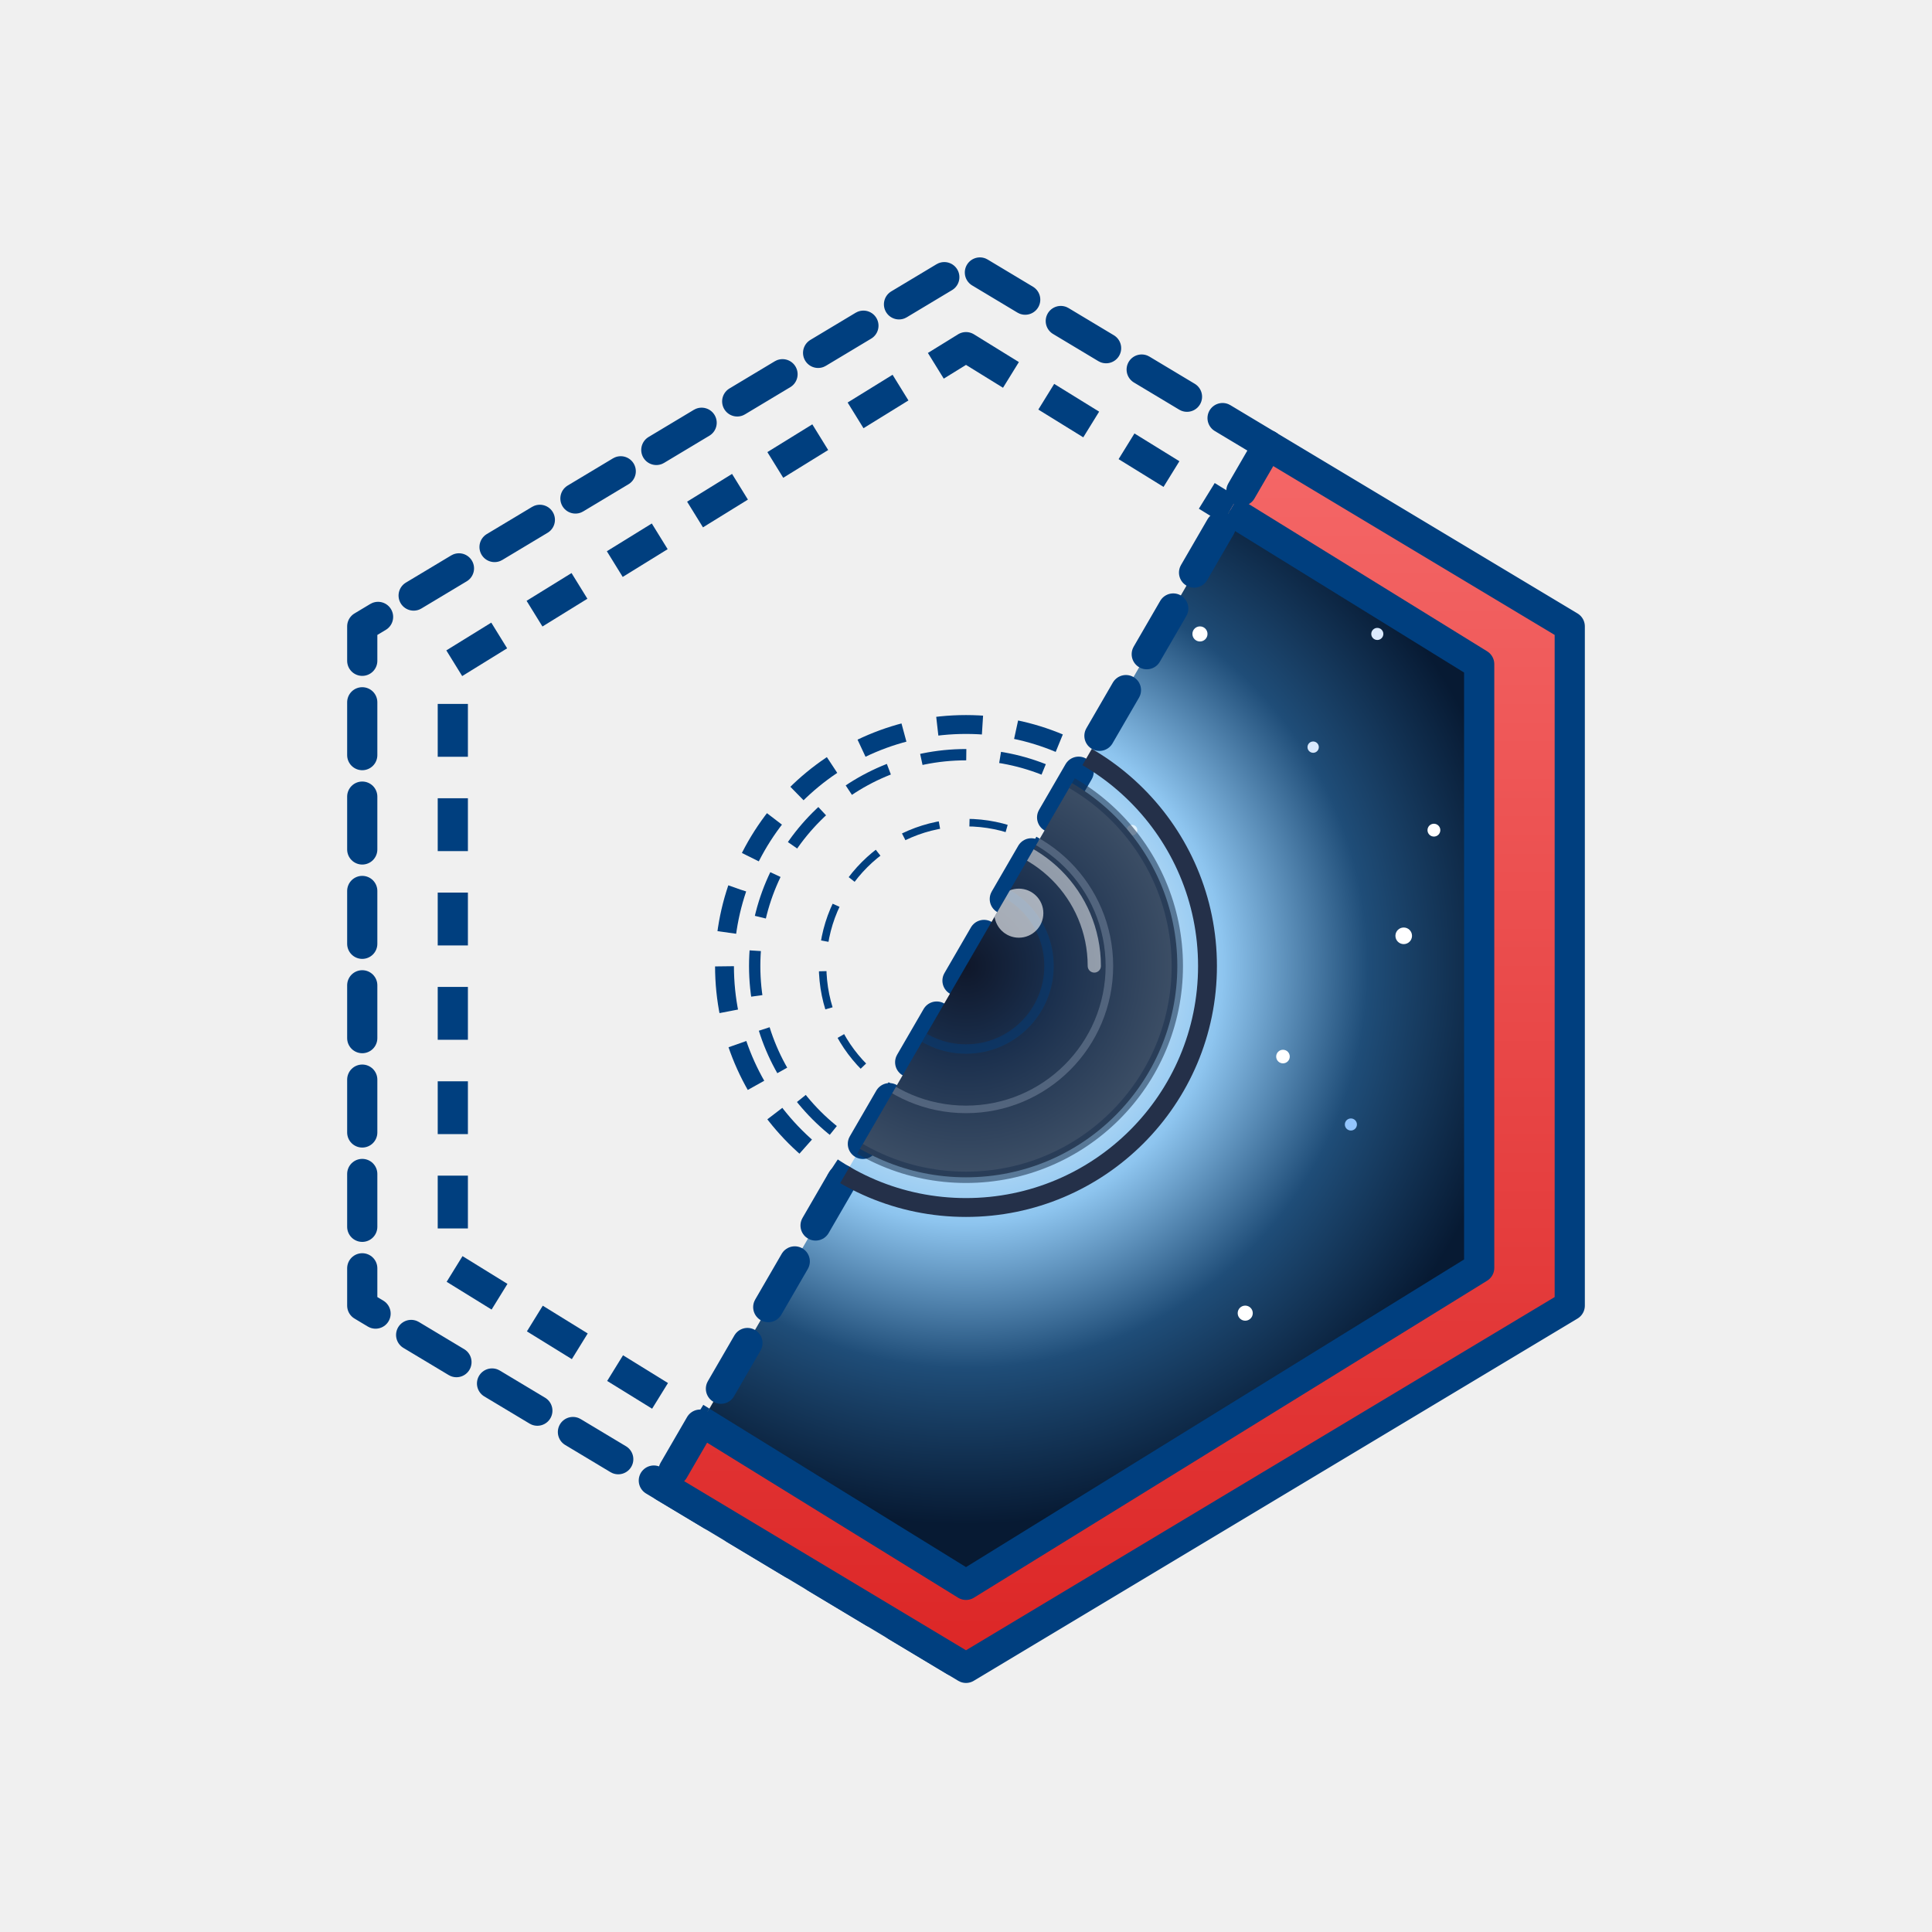
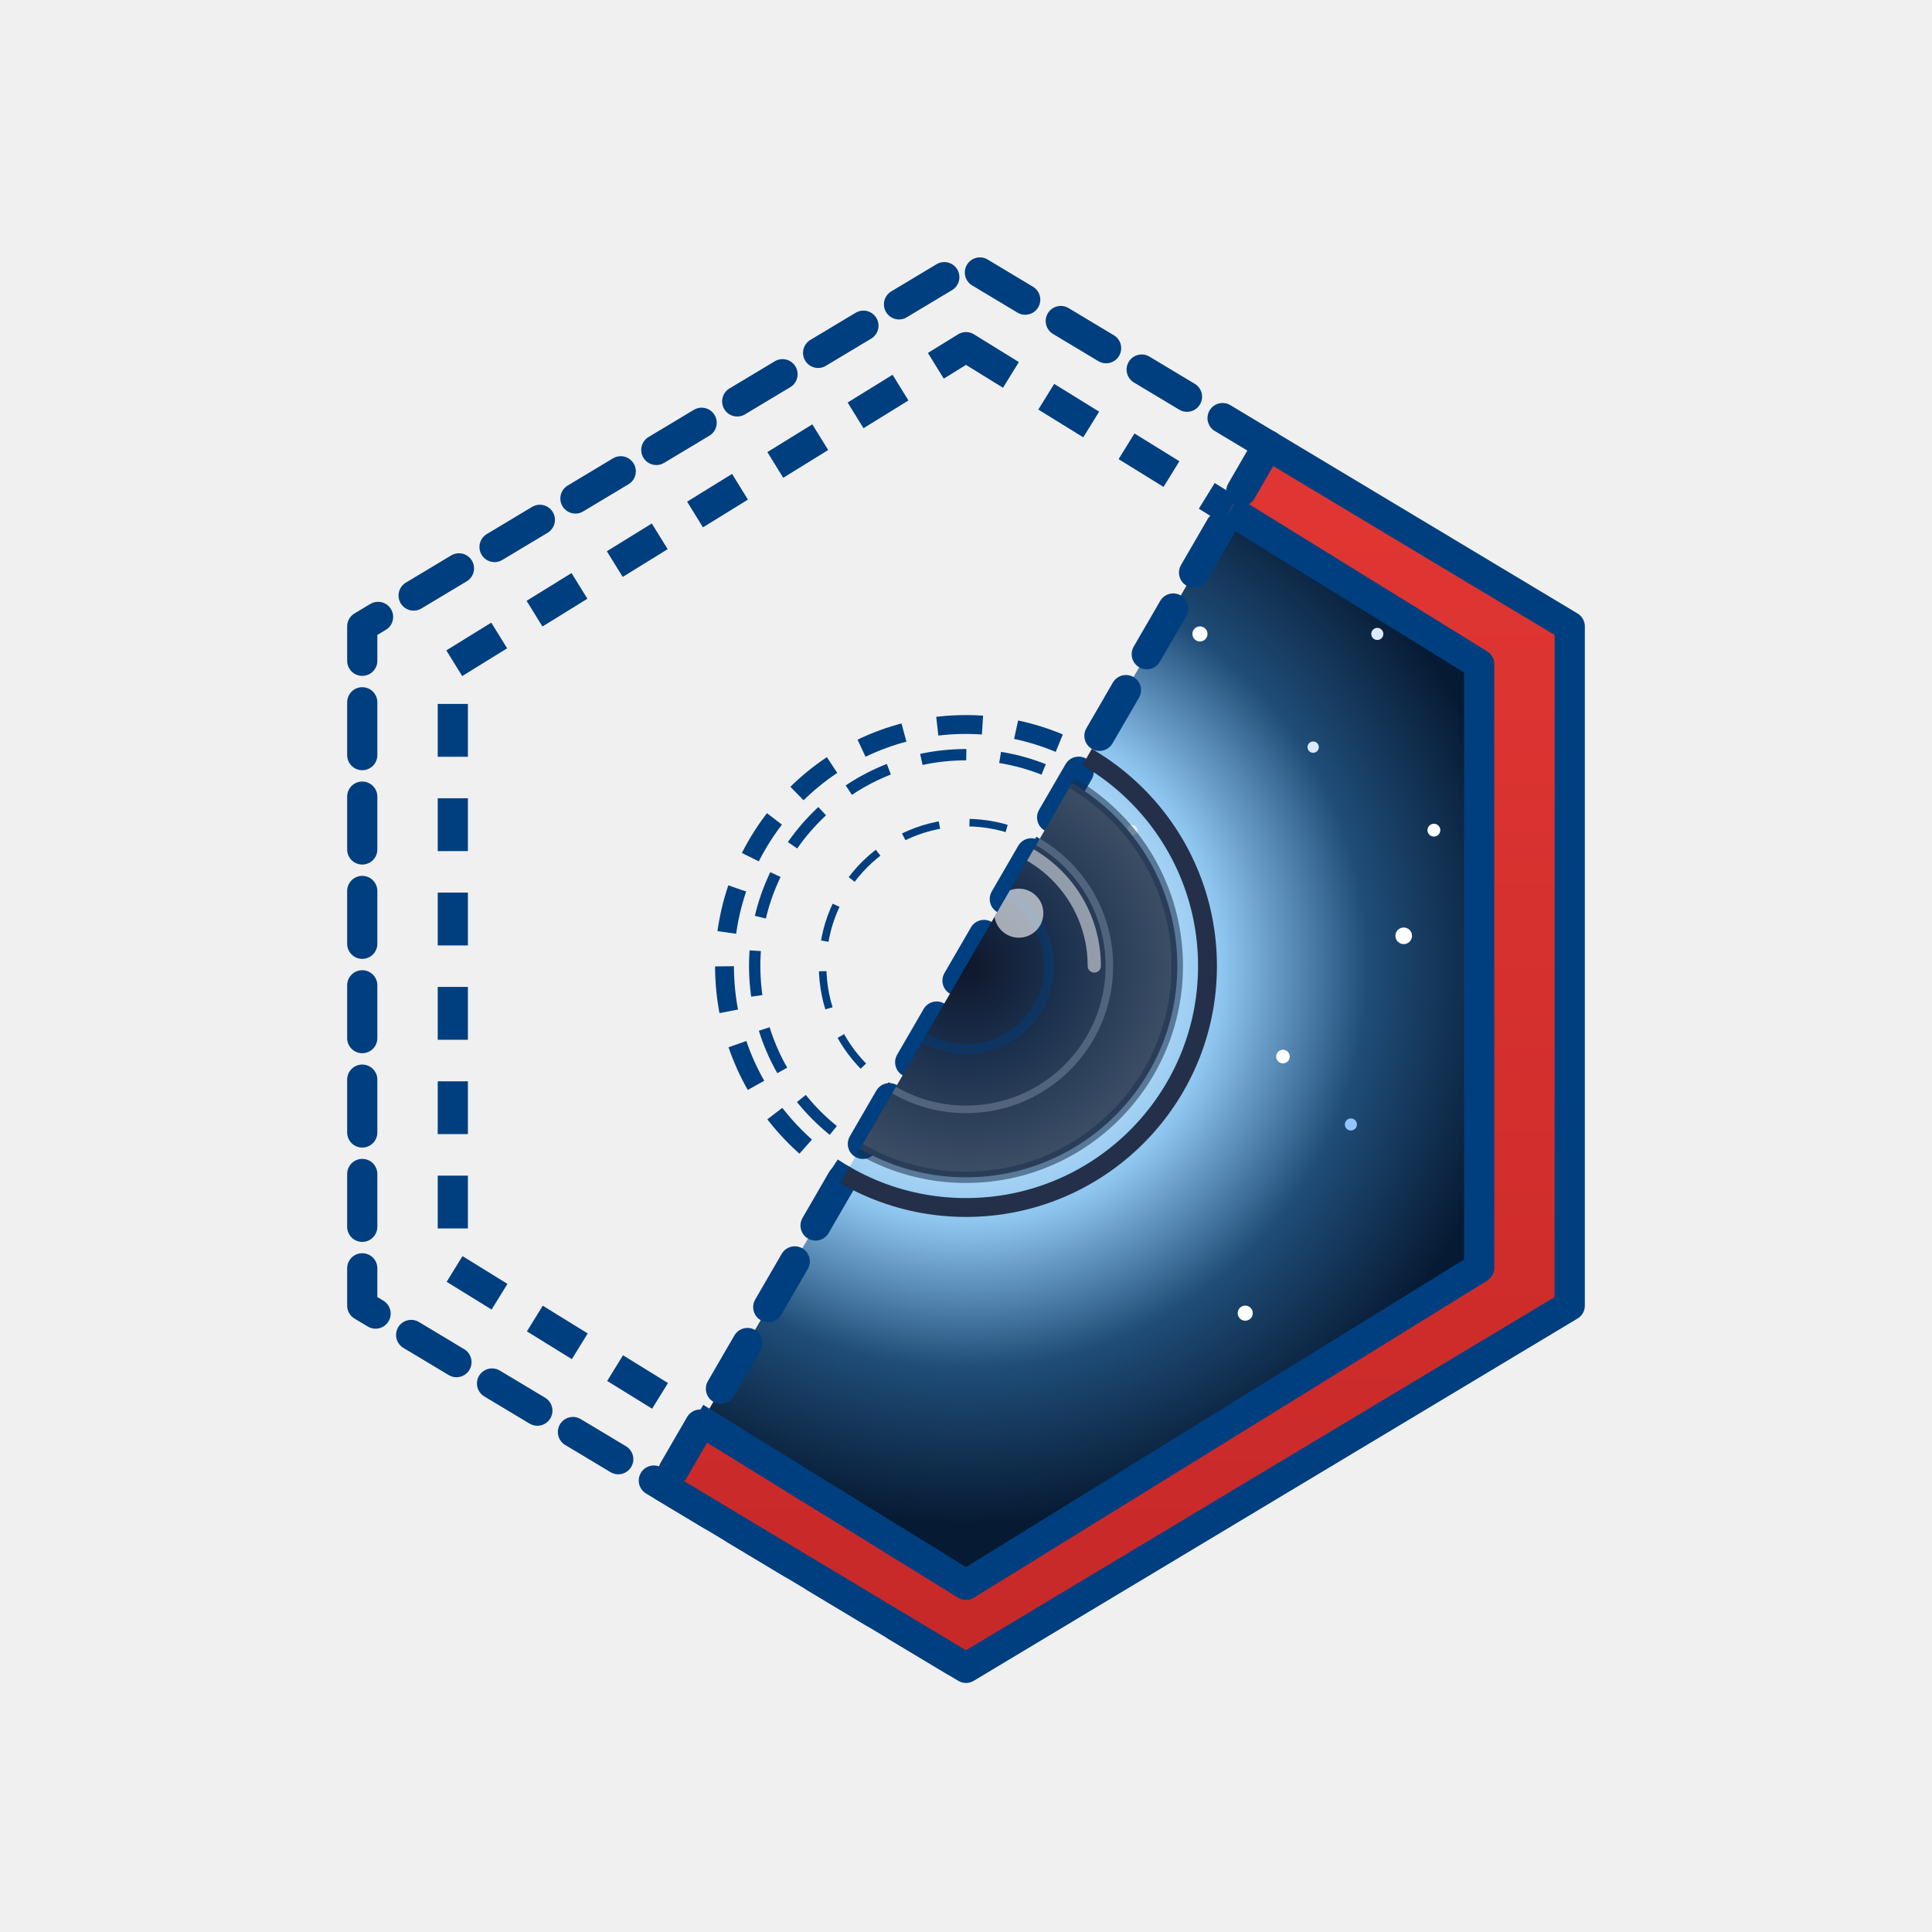
<svg xmlns="http://www.w3.org/2000/svg" viewBox="0 0 512 512" width="42" height="42" aria-hidden="true">
  <defs>
    <linearGradient id="droseOrientHexFill" x1="256" y1="70" x2="256" y2="442" gradientUnits="userSpaceOnUse">
-       <stop offset="0%" stop-color="#f87171" />
-       <stop offset="100%" stop-color="#dc2626" />
+       <stop offset="0%" stop-color="#e53935" />
+       <stop offset="100%" stop-color="#c62828" />
    </linearGradient>
    <radialGradient id="droseOrientLensGlass" cx="256" cy="256" r="56" gradientUnits="userSpaceOnUse">
      <stop offset="0%" stop-color="#0f172a" />
      <stop offset="42%" stop-color="#1a2f4d" />
      <stop offset="100%" stop-color="#3d4f66" />
    </radialGradient>
    <radialGradient id="droseOrientSkyFill" cx="256" cy="256" r="148" gradientUnits="userSpaceOnUse">
      <stop offset="0%" stop-color="#f3faff" />
      <stop offset="22%" stop-color="#d9efff" />
      <stop offset="46%" stop-color="#8ec5ef" />
      <stop offset="72%" stop-color="#1f4d78" />
      <stop offset="100%" stop-color="#071a33" />
    </radialGradient>
    <clipPath id="droseOrientRightClip" clipPathUnits="userSpaceOnUse">
      <polygon points="336,118 416,166 416,346 256,442 176,394" />
    </clipPath>
    <clipPath id="droseOrientLeftClip" clipPathUnits="userSpaceOnUse">
      <polygon points="336,118 256,70 96,166 96,346 256,442 176,394" />
    </clipPath>
  </defs>
  <path d="M336 118 L256 70 L96 166 L96 346 L256 442 L176 394" fill="none" stroke="#003f7f" stroke-width="8" stroke-dasharray="14 11" stroke-linejoin="round" stroke-linecap="round" />
  <path d="M256 92 L392 176 L392 336 L256 420 L120 336 L120 176 Z" fill="none" stroke="#003f7f" stroke-width="8" stroke-dasharray="14 11" stroke-linejoin="round" clip-path="url(#droseOrientLeftClip)" />
  <g clip-path="url(#droseOrientRightClip)">
    <path fill-rule="evenodd" d="M256 70 L416 166 L416 346 L256 442 L96 346 L96 166 Z M256 92 L392 176 L392 336 L256 420 L120 336 L120 176 Z" fill="url(#droseOrientHexFill)" />
    <path d="M256 92 L392 176 L392 336 L256 420 L120 336 L120 176 Z" fill="url(#droseOrientSkyFill)" />
    <g>
      <circle cx="318" cy="168" r="2.0" fill="#ffffff" />
      <circle cx="348" cy="198" r="1.5" fill="#dbeafe" />
      <circle cx="372" cy="248" r="2.2" fill="#ffffff" />
      <circle cx="358" cy="298" r="1.6" fill="#93c5fd" />
      <circle cx="330" cy="348" r="2.0" fill="#ffffff" />
      <circle cx="300" cy="220" r="1.4" fill="#e0f2fe" />
      <circle cx="340" cy="280" r="1.8" fill="#ffffff" />
      <circle cx="310" cy="130" r="1.5" fill="#f8fafc" />
      <circle cx="380" cy="220" r="1.7" fill="#ffffff" />
      <circle cx="350" cy="360" r="2.1" fill="#bfdbfe" />
      <circle cx="288" cy="280" r="1.3" fill="#ffffff" />
      <circle cx="365" cy="168" r="1.6" fill="#dbeafe" />
    </g>
    <path d="M256 92 L392 176 L392 336 L256 420 L120 336 L120 176 Z" fill="none" stroke="#003f7f" stroke-width="8" stroke-linejoin="round" />
  </g>
  <path d="M336 118 L416 166 L416 346 L256 442 L176 394" fill="none" stroke="#003f7f" stroke-width="8" stroke-linejoin="round" stroke-linecap="round" />
  <line x1="336" y1="118" x2="176" y2="394" stroke="#003f7f" stroke-width="8" stroke-dasharray="14 11" stroke-linecap="round" />
  <g clip-path="url(#droseOrientLeftClip)">
    <circle cx="256" cy="256" r="64" fill="none" stroke="#003f7f" stroke-width="5" stroke-dasharray="12 9" />
    <circle cx="256" cy="256" r="56" fill="none" stroke="#003f7f" stroke-width="3" stroke-dasharray="12 9" />
    <circle cx="256" cy="256" r="38" fill="none" stroke="#003f7f" stroke-width="2" stroke-dasharray="10 8" />
  </g>
  <g clip-path="url(#droseOrientRightClip)">
    <circle cx="256" cy="256" r="64" fill="none" stroke="#243049" stroke-width="5" />
    <circle cx="256" cy="256" r="56" fill="url(#droseOrientLensGlass)" />
    <circle cx="256" cy="256" r="56" fill="none" stroke="#1a2f4d" stroke-width="3" opacity="0.55" />
    <circle cx="256" cy="256" r="38" fill="none" stroke="#94a3b8" stroke-width="2" opacity="0.38" />
    <circle cx="256" cy="256" r="22" fill="none" stroke="#003f7f" stroke-width="2.5" opacity="0.45" />
    <path d="M 256 222 A 34 34 0 0 1 290 256" fill="none" stroke="#ffffff" stroke-width="3.5" stroke-linecap="round" opacity="0.5" />
    <circle cx="270" cy="242" r="6.5" fill="#ffffff" opacity="0.62" />
  </g>
</svg>
